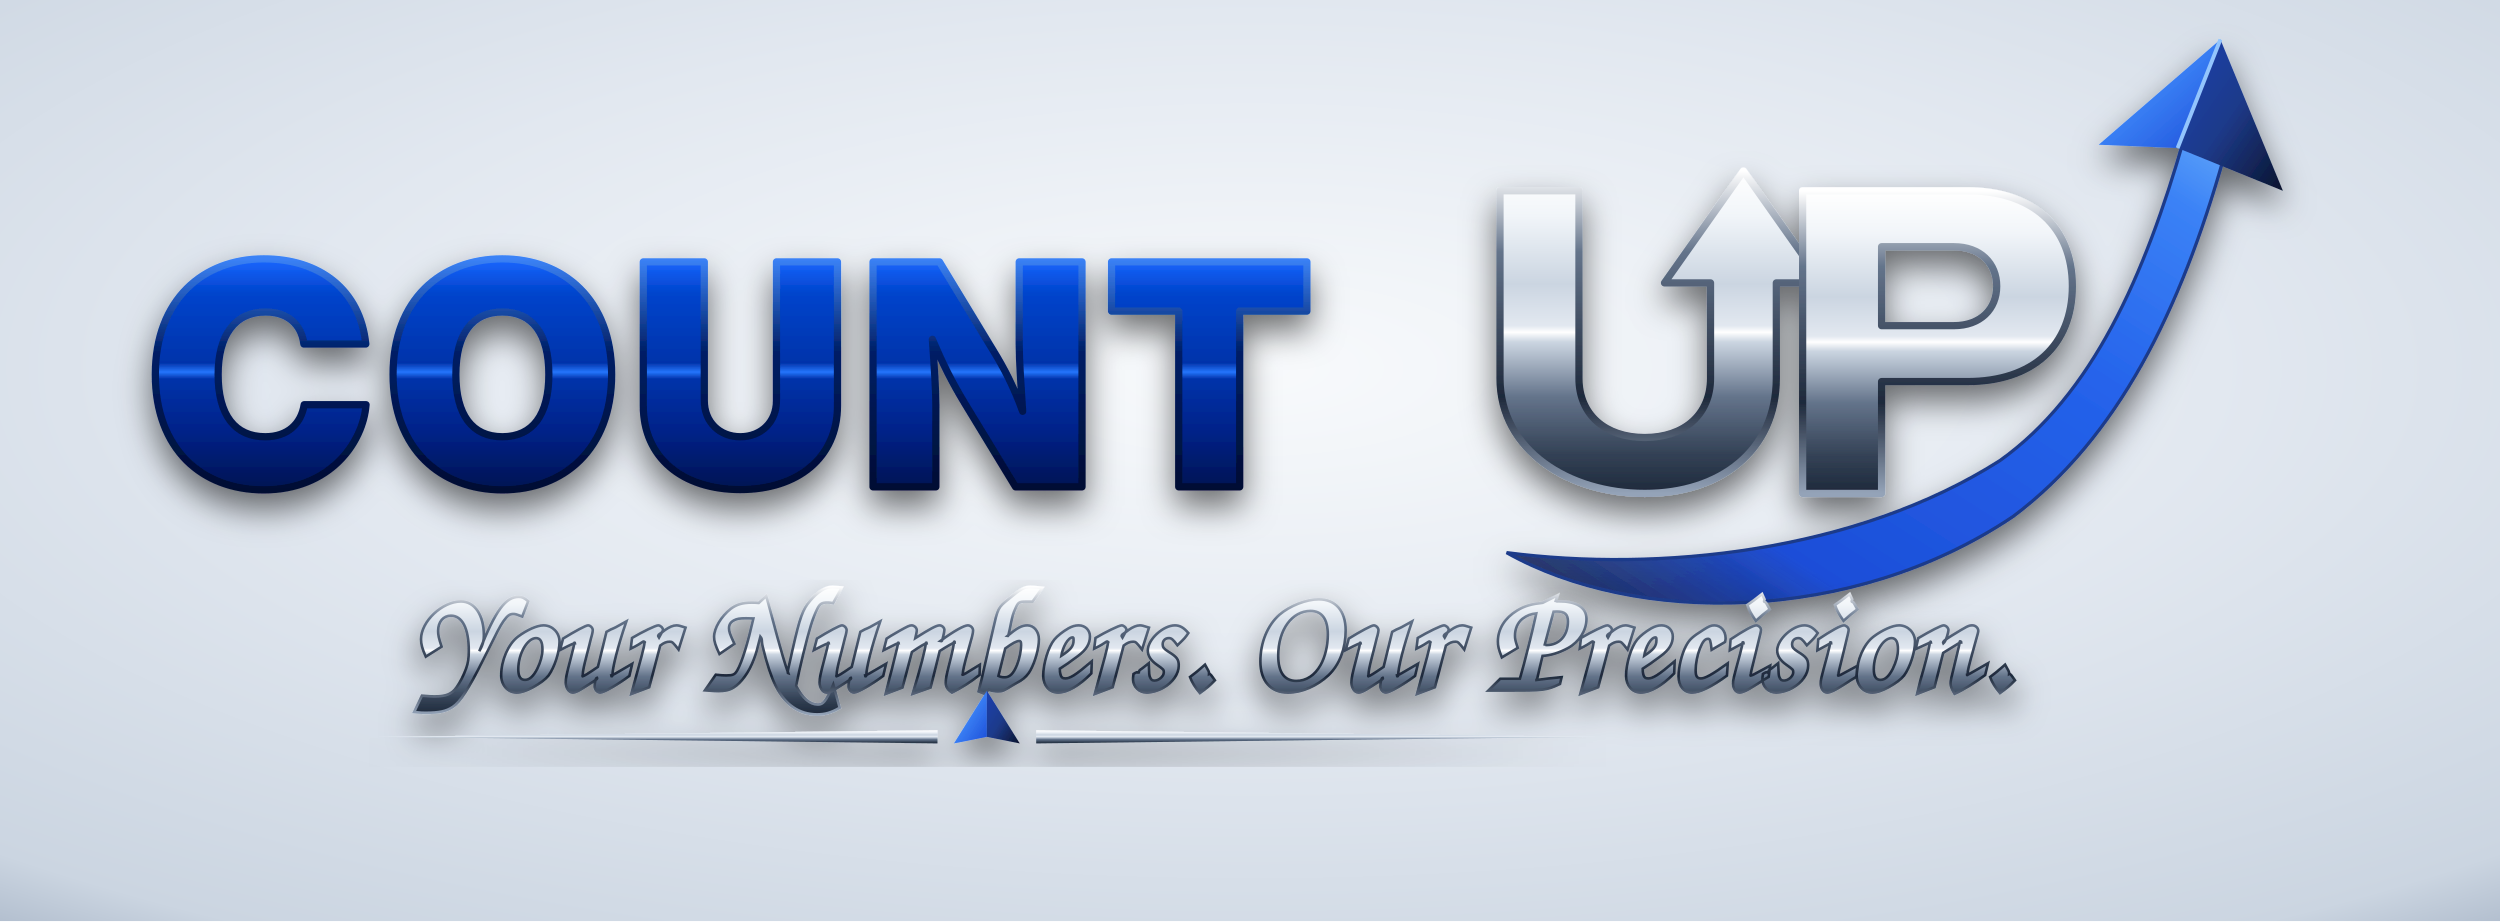
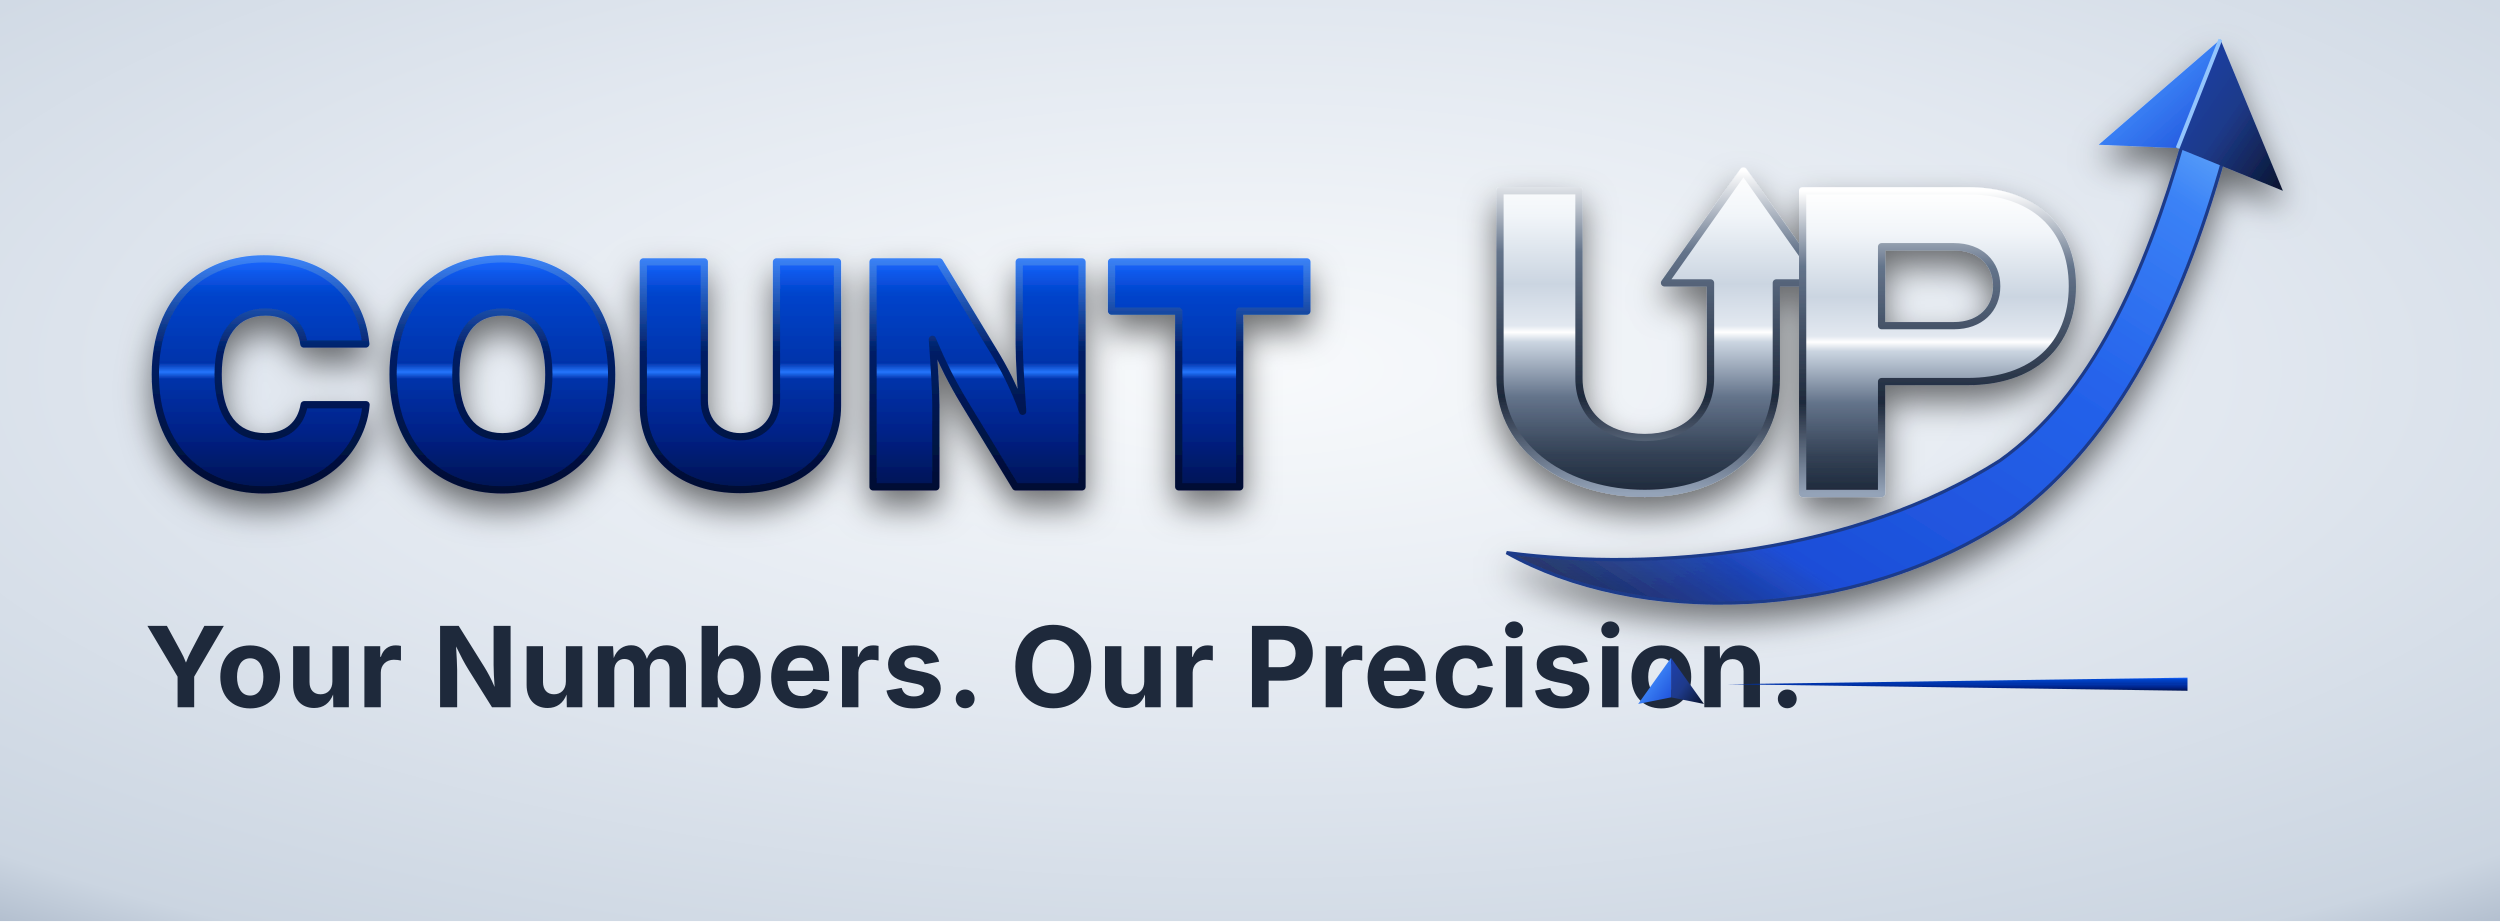
<svg xmlns="http://www.w3.org/2000/svg" viewBox="0 0 760 280" width="100%" height="100%">
  <defs>
    <linearGradient id="blue-body" x1="0%" y1="0%" x2="0%" y2="100%">
      <stop offset="0%" stop-color="#1A66FF" />
      <stop offset="15%" stop-color="#0044CC" />
      <stop offset="45%" stop-color="#0033AA" />
      <stop offset="49%" stop-color="#2575FC" />
      <stop offset="52%" stop-color="#0033AA" />
      <stop offset="75%" stop-color="#002288" />
      <stop offset="100%" stop-color="#001452" />
    </linearGradient>
    <linearGradient id="blue-stroke" x1="0%" y1="0%" x2="0%" y2="100%">
      <stop offset="0%" stop-color="#3B82F6" />
      <stop offset="40%" stop-color="#001F66" />
      <stop offset="100%" stop-color="#000D33" />
    </linearGradient>
    <linearGradient id="chrome-body" x1="0%" y1="0%" x2="0%" y2="100%">
      <stop offset="0%" stop-color="#FFFFFF" />
      <stop offset="14%" stop-color="#F1F5F9" />
      <stop offset="35%" stop-color="#CBD5E1" />
      <stop offset="48%" stop-color="#E2E8F0" />
      <stop offset="50%" stop-color="#FFFFFF" />
      <stop offset="53%" stop-color="#CBD5E1" />
      <stop offset="70%" stop-color="#64748B" />
      <stop offset="88%" stop-color="#334155" />
      <stop offset="100%" stop-color="#1E293B" />
    </linearGradient>
    <linearGradient id="chrome-stroke" x1="0%" y1="0%" x2="0%" y2="100%">
      <stop offset="0%" stop-color="#FFFFFF" />
      <stop offset="25%" stop-color="#64748B" />
      <stop offset="70%" stop-color="#1E293B" />
      <stop offset="100%" stop-color="#94A3B8" />
    </linearGradient>
    <linearGradient id="swoop-gradient" x1="0%" y1="100%" x2="100%" y2="0%">
      <stop offset="0%" stop-color="#09142E" stop-opacity="0.8" />
      <stop offset="25%" stop-color="#1D4ED8" />
      <stop offset="65%" stop-color="#2563EB" />
      <stop offset="90%" stop-color="#3B82F6" />
      <stop offset="100%" stop-color="#60A5FA" />
    </linearGradient>
    <linearGradient id="arrow-facet-light" x1="0%" y1="0%" x2="100%" y2="100%">
      <stop offset="0%" stop-color="#60A5FA" />
      <stop offset="45%" stop-color="#3B82F6" />
      <stop offset="100%" stop-color="#1D4ED8" />
    </linearGradient>
    <linearGradient id="arrow-facet-dark" x1="0%" y1="0%" x2="100%" y2="100%">
      <stop offset="0%" stop-color="#1E40AF" />
      <stop offset="50%" stop-color="#1E3A8A" />
      <stop offset="100%" stop-color="#09142E" />
    </linearGradient>
    <filter id="metal-shadow" x="-15%" y="-15%" width="130%" height="130%">
      <feDropShadow dx="0" dy="5" stdDeviation="5" flood-color="#000000" flood-opacity="0.55" />
    </filter>
  </defs>
  <radialGradient id="platinum-bg" cx="50%" cy="40%" r="85%">
    <stop offset="0%" stop-color="#F8FAFC" />
    <stop offset="45%" stop-color="#E2E8F0" />
    <stop offset="85%" stop-color="#CBD5E1" />
    <stop offset="100%" stop-color="#94A3B8" />
  </radialGradient>
  <rect width="100%" height="100%" fill="url(#platinum-bg)" />
  <g filter="url(#metal-shadow)">
    <text x="44" y="148" font-family="'Montserrat', 'Arial Black', -apple-system, sans-serif" font-weight="900" font-size="94" letter-spacing="2px" fill="url(#blue-body)" stroke="url(#blue-stroke)" stroke-width="2.2" stroke-linejoin="round">COUNT</text>
    <g fill="url(#chrome-body)" stroke="url(#chrome-stroke)" stroke-width="2.2" stroke-linejoin="round">
      <path d="M 456 58 L 480 58 L 480 115 C 480 126 488 133 500 133 C 512 133 520 126 520 115 L 520 86 L 506 86 L 530 52 L 554 86 L 540 86 L 540 115 C 540 137 523 150 500 150 C 477 150 456 137 456 115 Z" />
      <path d="M 548 58 L 598 58 C 618 58 630 69 630 87 C 630 105 618 116 598 116 L 572 116 L 572 150 L 548 150 Z M 572 75 L 572 99 L 594 99 C 602 99 607 94 607 87 C 607 80 602 75 594 75 Z" />
    </g>
    <path d="M 458 168 C 504 174 564 168 608 140 C 636 120 652 84 664 42 L 676 48 C 663 94 644 133 612 157 C 563 190 497 190 458 168 Z" fill="url(#swoop-gradient)" stroke="#1E3A8A" stroke-width="1" />
    <polygon points="675,12 638,44 662,45" fill="url(#arrow-facet-light)" />
    <polygon points="675,12 662,45 694,58" fill="url(#arrow-facet-dark)" />
    <line x1="675" y1="12" x2="662" y2="45" stroke="#93C5FD" stroke-width="1.2" />
  </g>
-   <g filter="url(#metal-shadow)">
-     <text x="125" y="210" font-family="'Dancing Script', 'Brush Script MT', 'Great Vibes', cursive" font-size="44" font-weight="700" font-style="italic" letter-spacing="1px" fill="url(#chrome-body)" stroke="url(#chrome-stroke)" stroke-width="0.8">Your Numbers. Our Precision.</text>
-     <path d="M 115 224 L 285 222 L 285 226 Z" fill="url(#chrome-body)" />
-     <path d="M 315 222 L 485 224 L 315 226 Z" fill="url(#chrome-body)" />
-     <polygon points="300,210 290,226 300,224" fill="url(#arrow-facet-light)" />
-     <polygon points="300,210 300,224 310,226" fill="url(#arrow-facet-dark)" />
+   <g>
+     <text x="44" y="215" font-family="'Inter', -apple-system, BlinkMacSystemFont, 'Segoe UI', Roboto, sans-serif" font-size="34" font-weight="700" letter-spacing="0.5px" fill="#1E293B">Your Numbers. Our Precision.</text>
+     <path d="M 525 208 L 665 206 L 665 210 Z" fill="url(#blue-body)" />
+     <polygon points="508,200 498,214 508,212" fill="url(#arrow-facet-light)" />
+     <polygon points="508,200 508,212 518,214" fill="url(#arrow-facet-dark)" />
  </g>
</svg>
